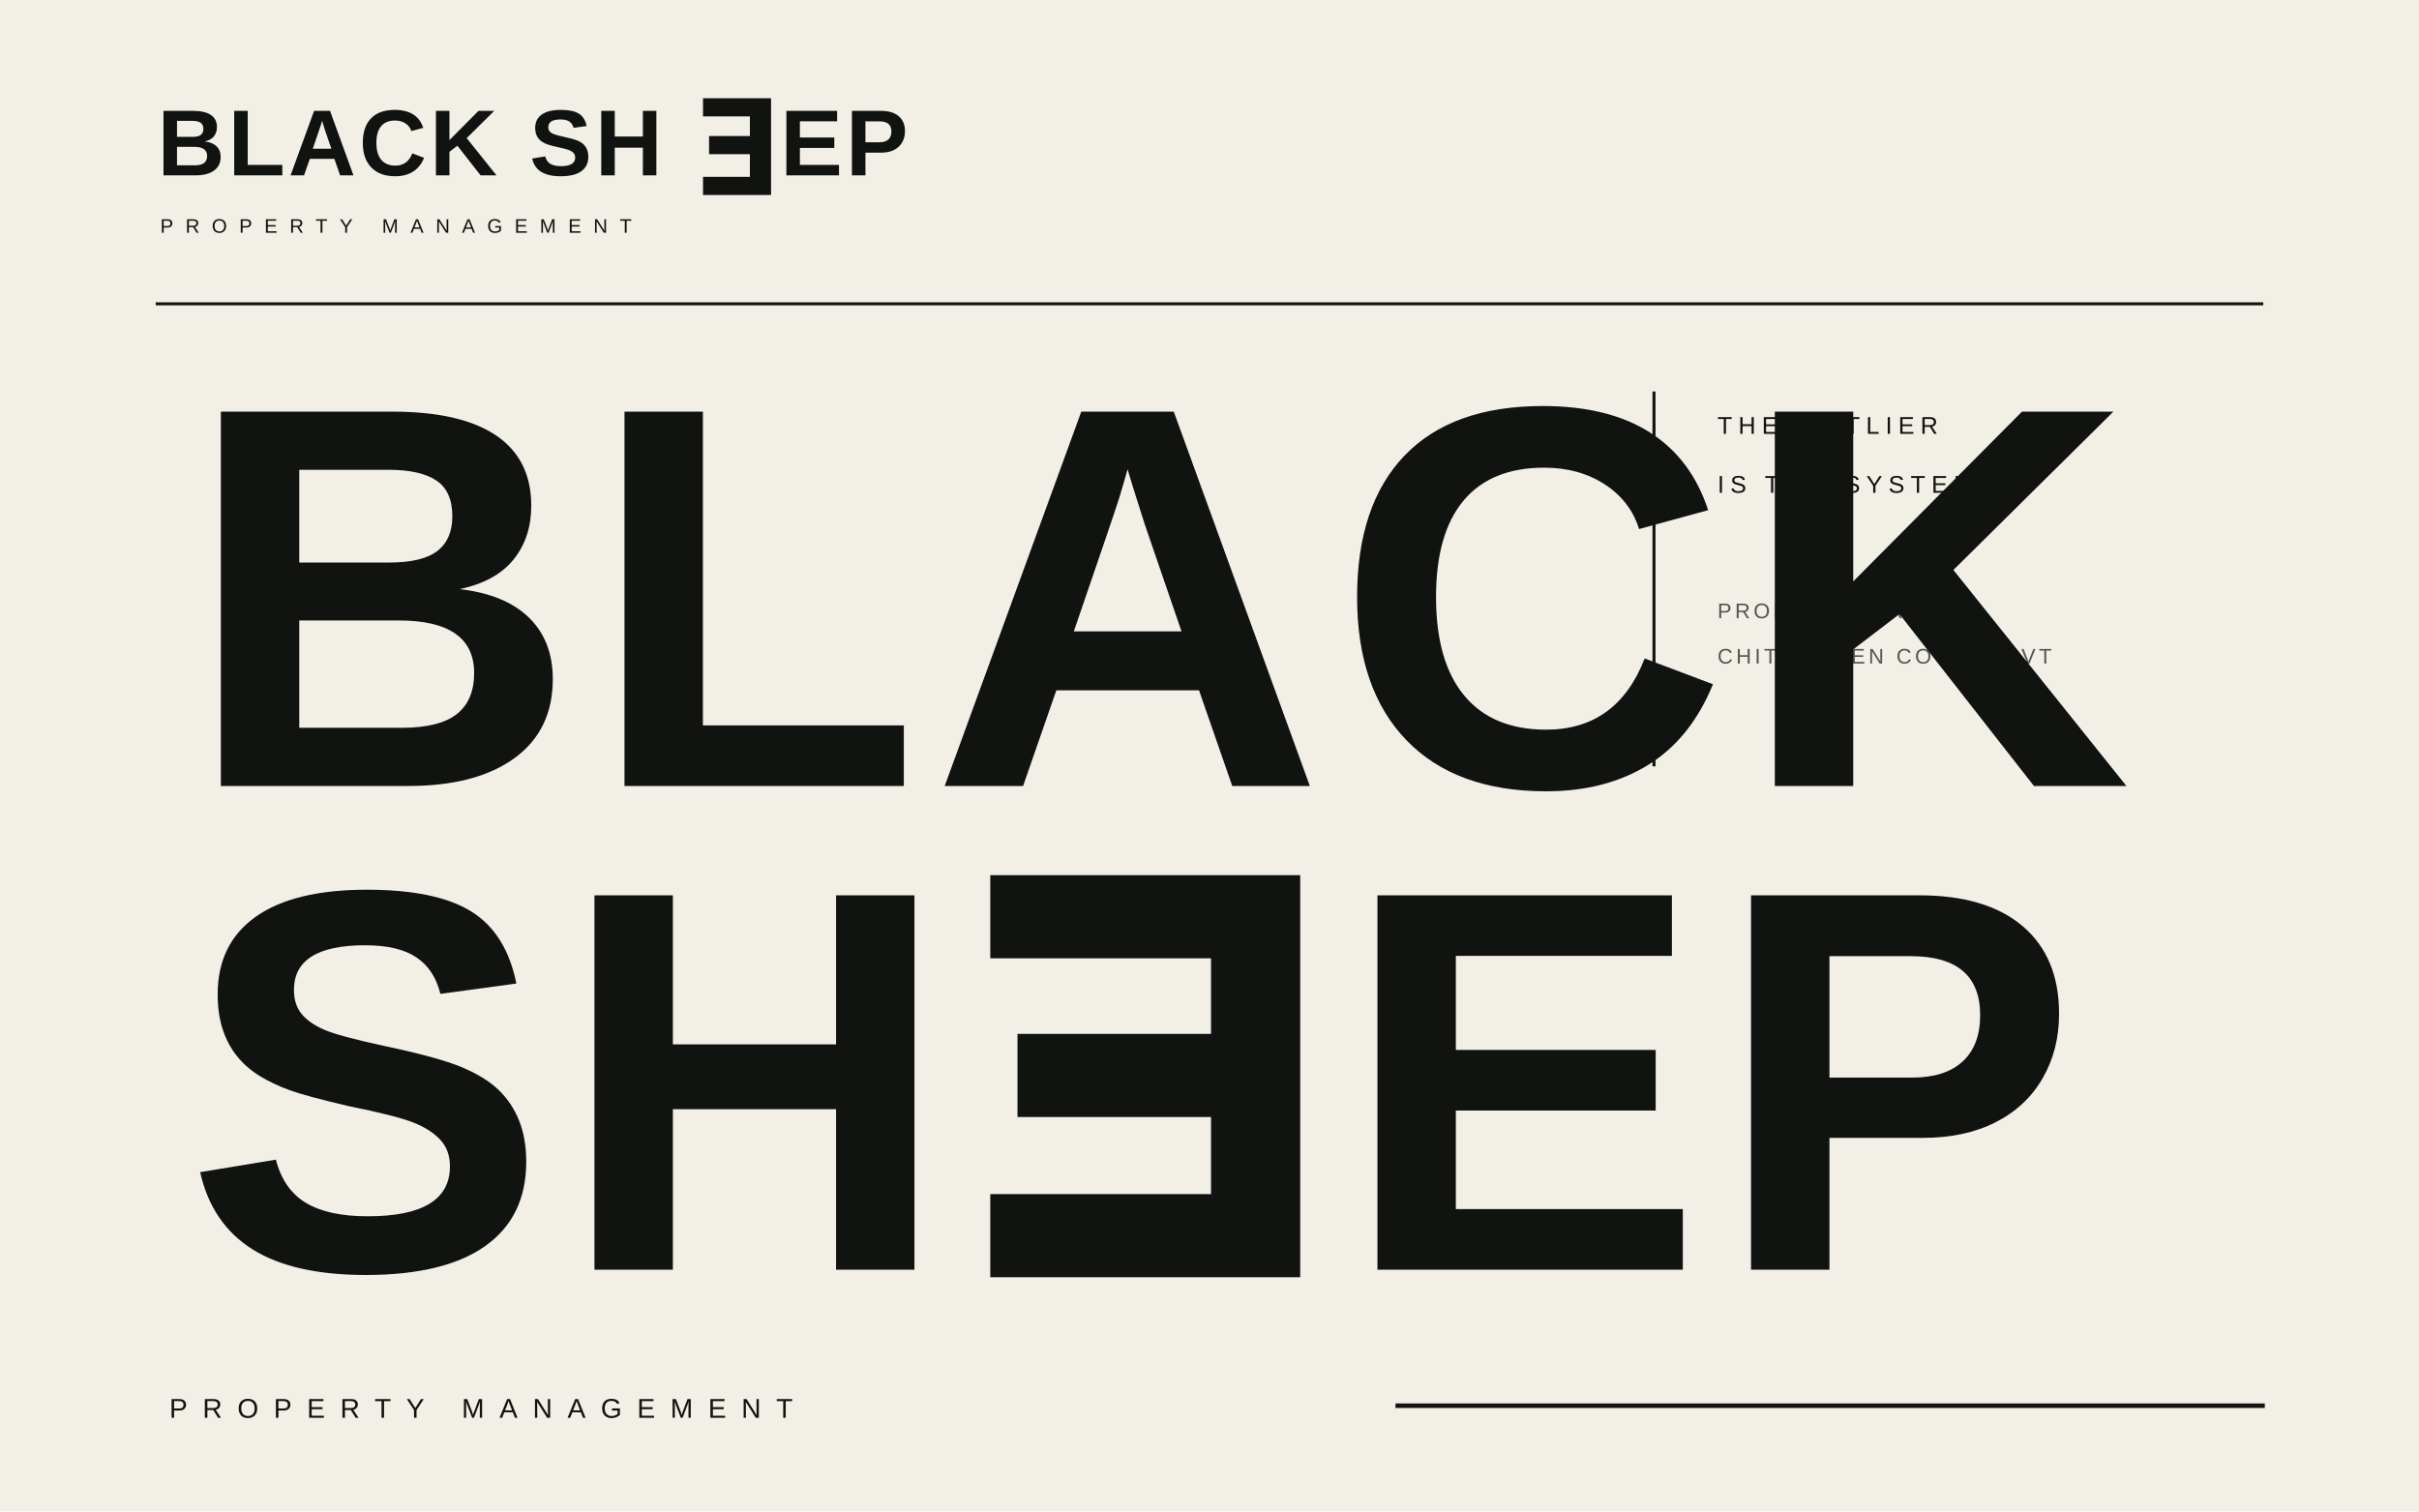
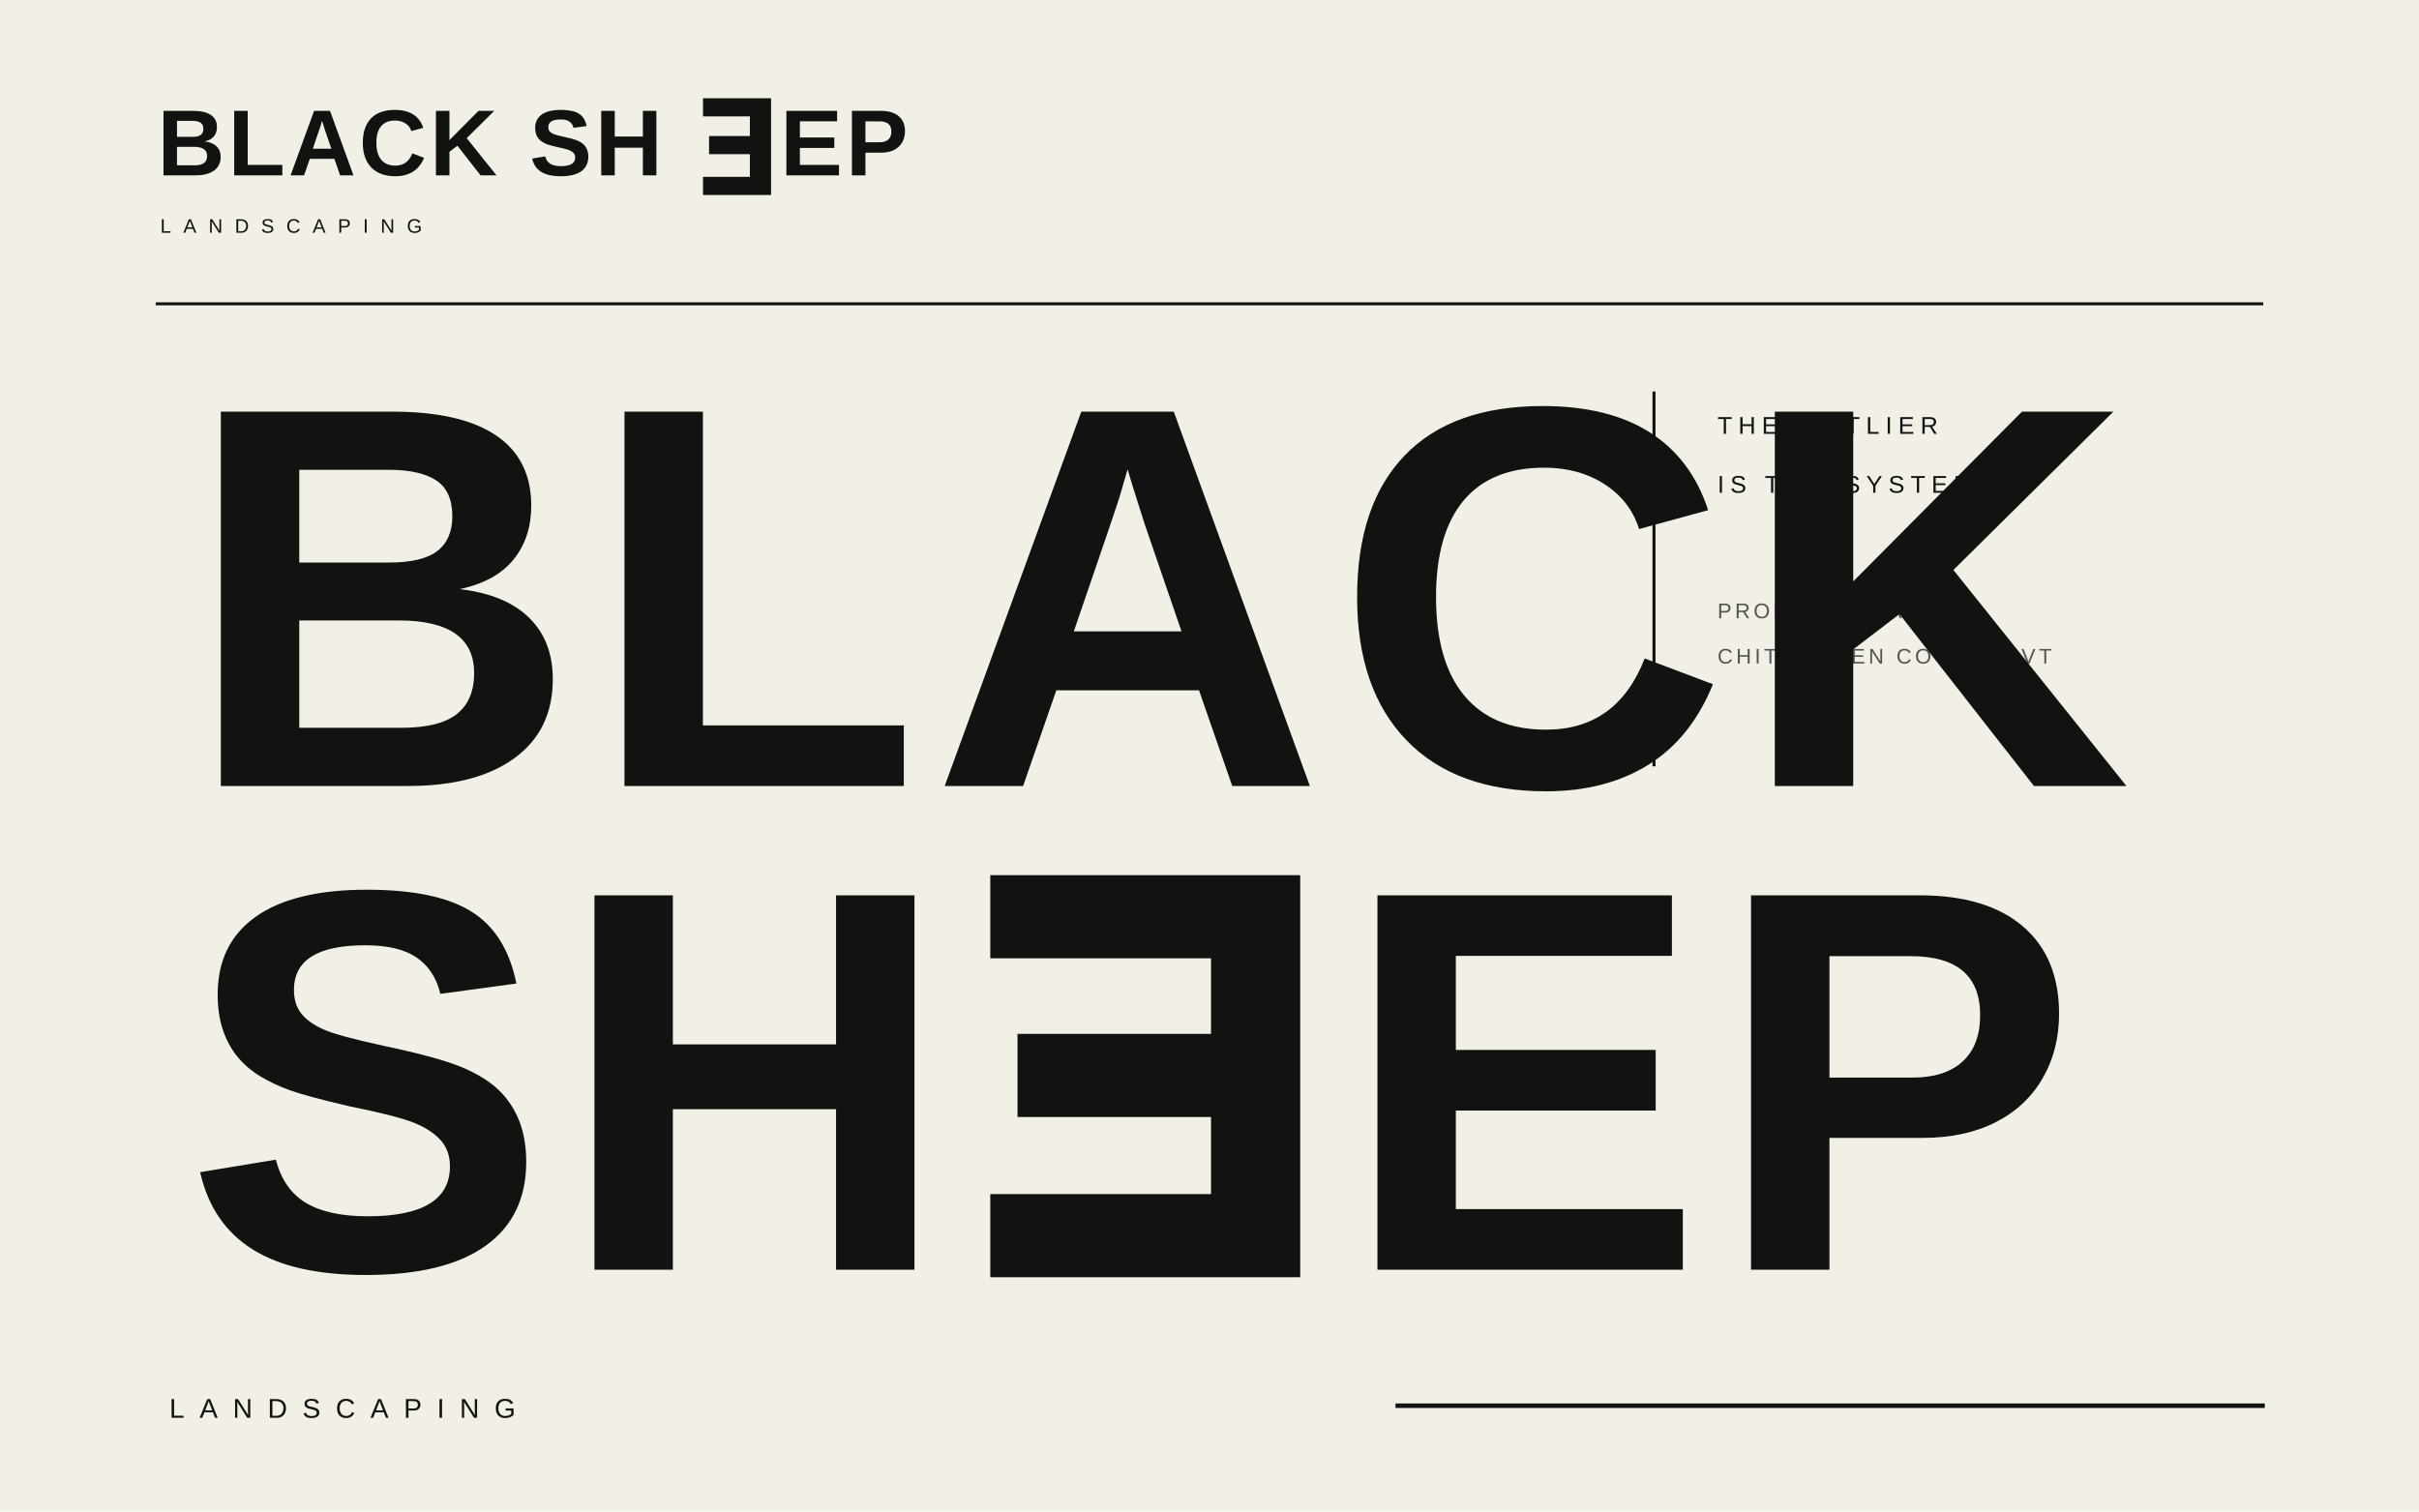
<svg xmlns="http://www.w3.org/2000/svg" viewBox="0 0 1600 1000" role="img" aria-labelledby="title desc">
  <rect width="1600" height="1000" fill="#f2efe7" />
  <g fill="#111311">
    <text x="104" y="116" font-family="DIN Condensed, Avenir Next Condensed, Helvetica Neue, Arial, sans-serif" font-size="62" font-weight="700" letter-spacing="2">BLACK SH</text>
    <g transform="translate(465 65)">
      <path d="M45 0H0V12H31V25H4V37H31V52H0V64H45Z" />
    </g>
    <text x="516" y="116" font-family="DIN Condensed, Avenir Next Condensed, Helvetica Neue, Arial, sans-serif" font-size="62" font-weight="700" letter-spacing="2">EP</text>
-     <text x="106" y="154" font-family="Helvetica Neue, Arial, sans-serif" font-size="13" font-weight="500" letter-spacing="8">PROPERTY MANAGEMENT</text>
+     <text x="106" y="154" font-family="Helvetica Neue, Arial, sans-serif" font-size="13" font-weight="500" letter-spacing="8">LANDSCAPING</text>
  </g>
  <line x1="103" y1="201" x2="1497" y2="201" stroke="#111311" stroke-width="2" />
  <g fill="#111311">
    <text x="122" y="520" font-family="DIN Condensed, Avenir Next Condensed, Helvetica Neue, Arial, sans-serif" font-size="360" font-weight="700" letter-spacing="7">BLACK</text>
    <text x="122" y="840" font-family="DIN Condensed, Avenir Next Condensed, Helvetica Neue, Arial, sans-serif" font-size="360" font-weight="700" letter-spacing="7">SH</text>
    <g transform="translate(655 579)">
      <path d="M205 0H0V55H146V105H18V160H146V211H0V266H205Z" />
    </g>
    <text x="887" y="840" font-family="DIN Condensed, Avenir Next Condensed, Helvetica Neue, Arial, sans-serif" font-size="360" font-weight="700" letter-spacing="7">EP</text>
  </g>
  <g transform="translate(1094 259)">
    <line x1="0" y1="0" x2="0" y2="248" stroke="#111311" stroke-width="2" />
    <text x="42" y="28" fill="#111311" font-family="Helvetica Neue, Arial, sans-serif" font-size="16" font-weight="500" letter-spacing="4">THE OUTLIER</text>
    <text x="42" y="67" fill="#111311" font-family="Helvetica Neue, Arial, sans-serif" font-size="16" font-weight="500" letter-spacing="4">IS THE SYSTEM.</text>
    <text x="42" y="150" fill="#111311" opacity="0.7" font-family="Helvetica Neue, Arial, sans-serif" font-size="14" font-weight="400" letter-spacing="2.2">PROPERTY CARE</text>
    <text x="42" y="180" fill="#111311" opacity="0.7" font-family="Helvetica Neue, Arial, sans-serif" font-size="14" font-weight="400" letter-spacing="2.2">CHITTENDEN COUNTY, VT</text>
  </g>
-   <text x="112" y="938" fill="#111311" font-family="Helvetica Neue, Arial, sans-serif" font-size="18" font-weight="500" letter-spacing="10">PROPERTY MANAGEMENT</text>
+   <text x="112" y="938" fill="#111311" font-family="Helvetica Neue, Arial, sans-serif" font-size="18" font-weight="500" letter-spacing="10">LANDSCAPING</text>
  <line x1="923" y1="930" x2="1498" y2="930" stroke="#111311" stroke-width="3" />
</svg>
